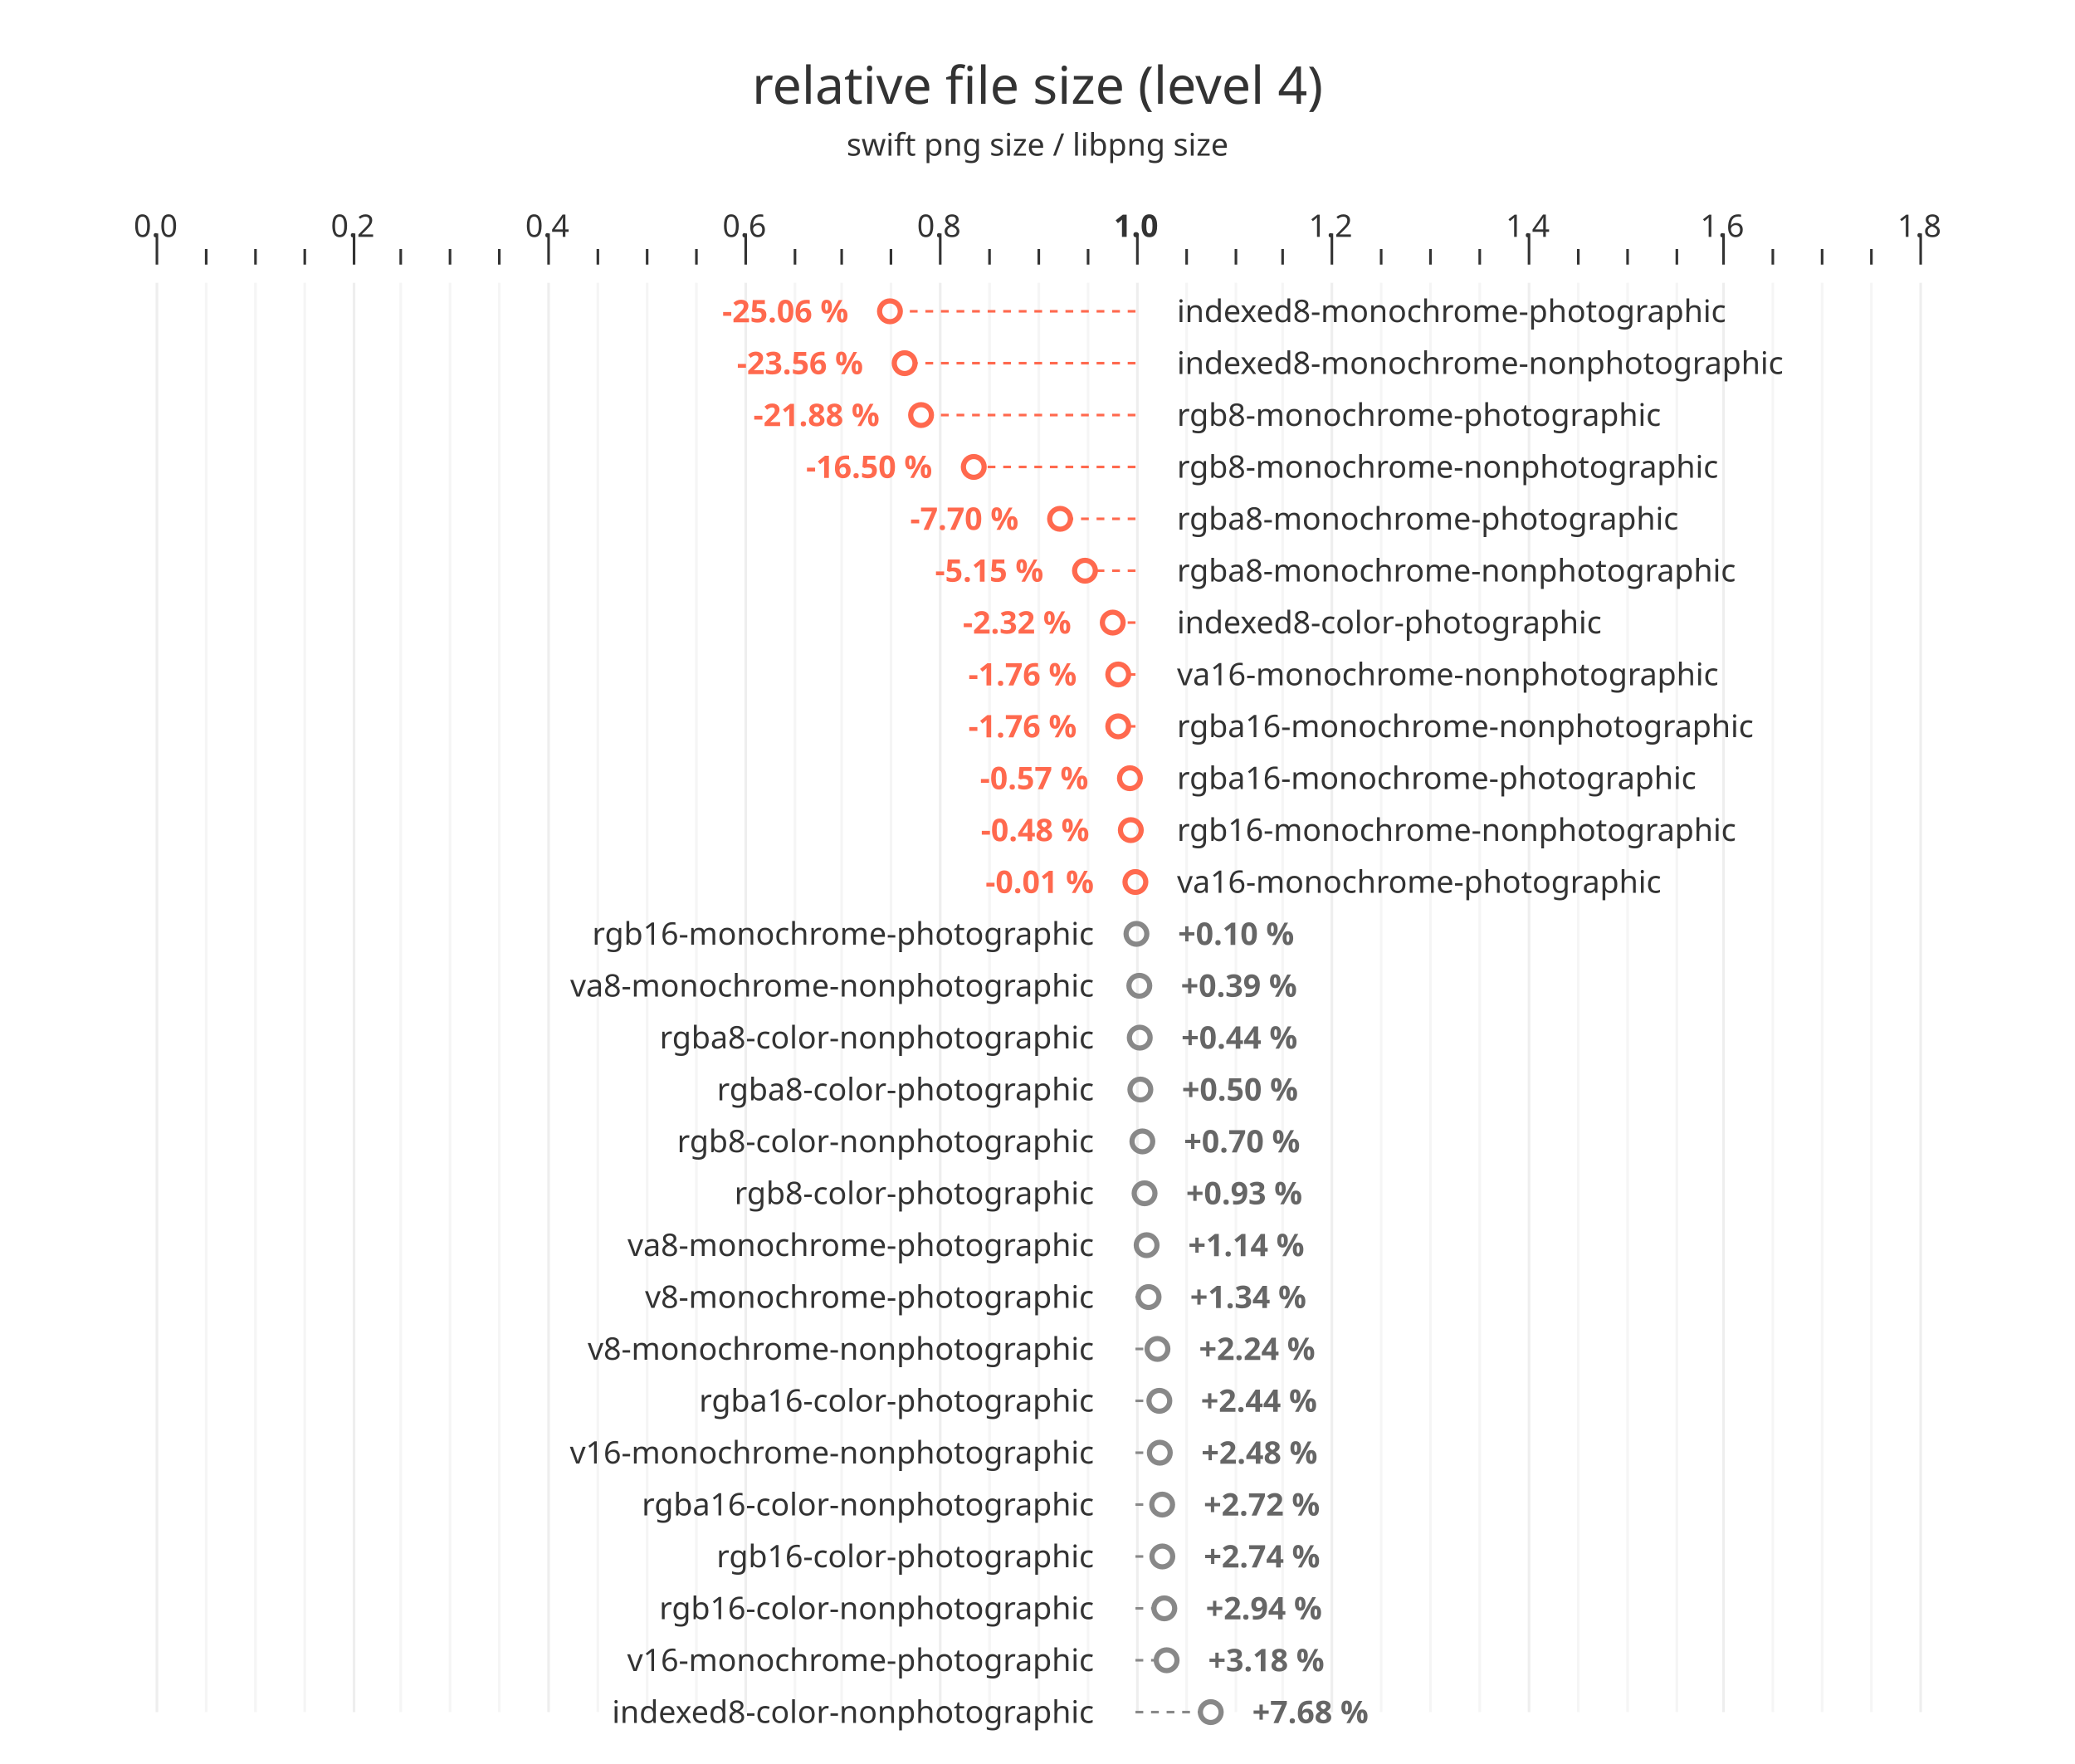
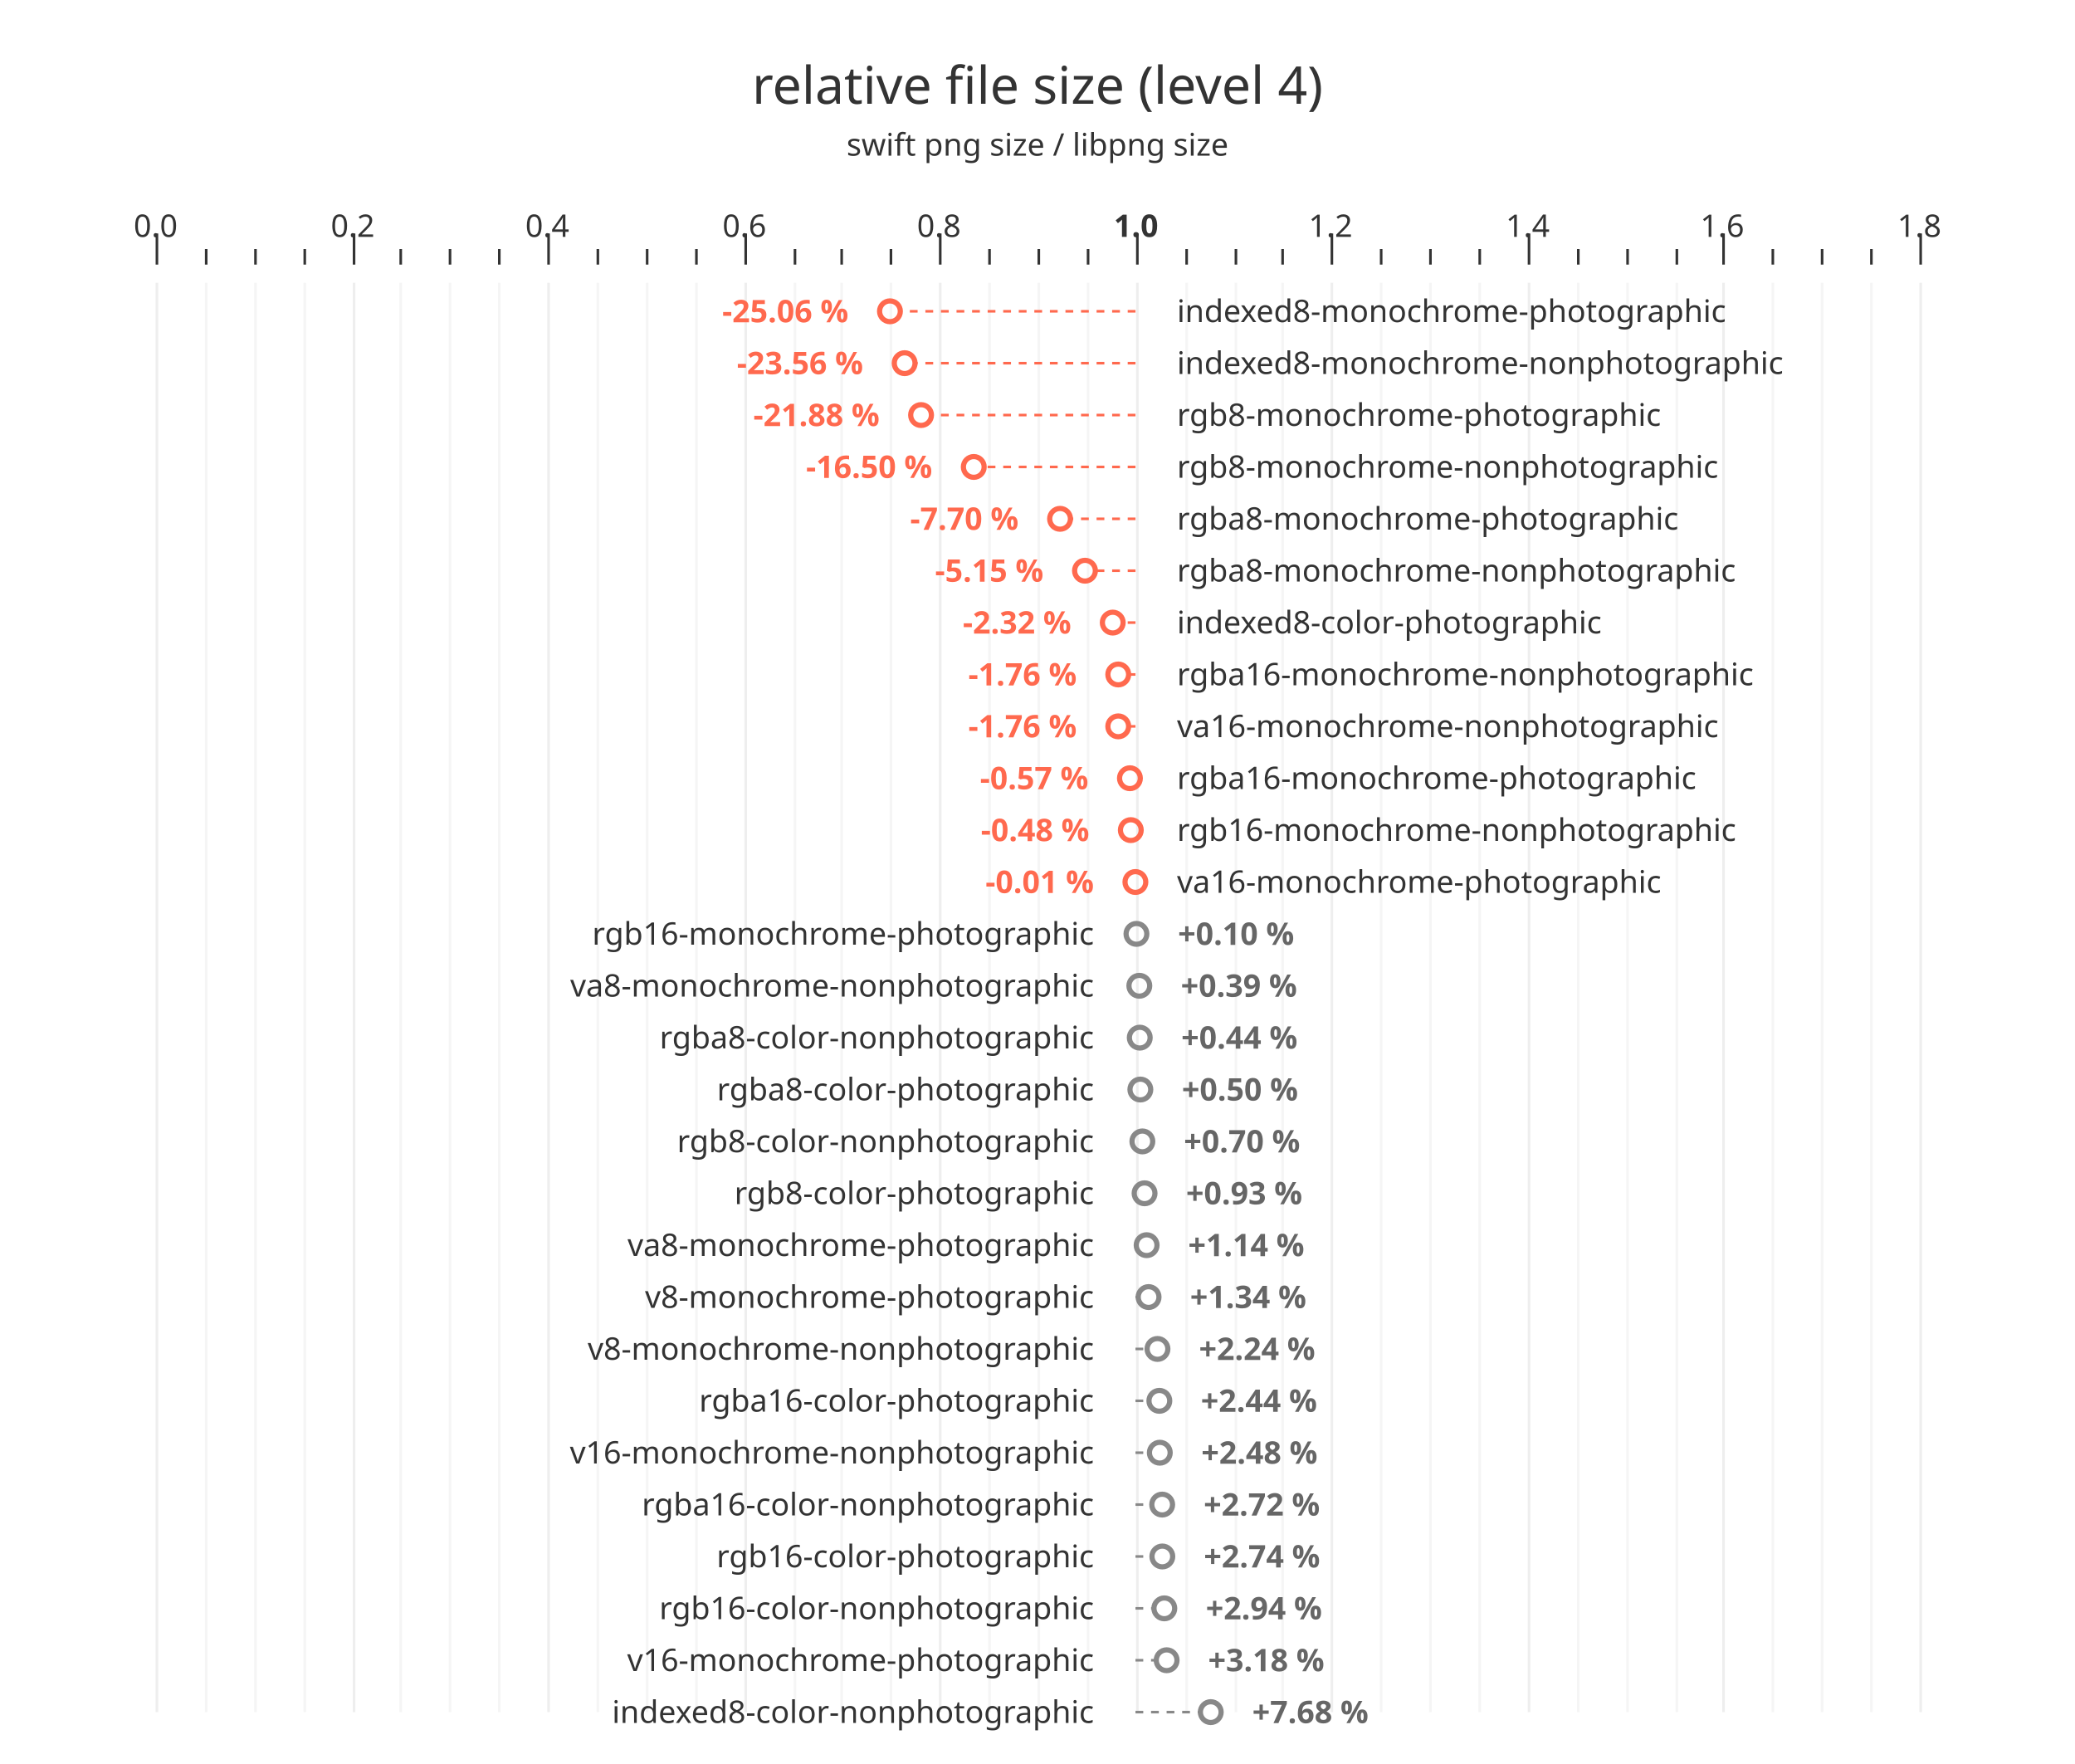
<svg xmlns="http://www.w3.org/2000/svg" width="800" height="680" viewBox="0 0 800 680">
  <style type="text/css">
    
        
    rect.background 
    {
        fill:   white;
    }
    
    path.grid 
    {
        stroke-width: 1px;
        fill:   none;
    }
    path.grid-major 
    {
        stroke: #eeeeeeff;
    }
    path.grid-minor 
    {
        stroke: #f5f5f5ff;
    }
    
    path.tick 
    {
        stroke-width: 1px;
        stroke: #333333ff;
        fill:   none;
    }
    
    path.stem 
    {
        stroke-width: 1px;
        stroke-dasharray: 3 3;
    }
    circle.dot 
    {
        stroke-width: 2px;
        stroke: #666;
        fill:   none;
    }
    
    text
    {
        fill: #333333ff;
        font-family: 'SF Mono';
    }
    text.label-numeric 
    {
        font-size: 12px;
    }
    text.label-numeric.unity 
    {
        font-weight: 700;
    }
    text.label-x 
    {
        text-anchor: middle; 
        dominant-baseline: text-top;
    }
    
    text.label-legend, text.label-percent
    {
        font-size: 12px;
        dominant-baseline: middle;
    }
    text.label-percent 
    {
        font-weight: 700;
    }
    text.label-legend.better, text.label-percent.worse 
    {
        text-anchor: begin; 
    }
    text.label-legend.worse, text.label-percent.better 
    {
        text-anchor: end; 
    }
    
    text.title, text.subtitle 
    {
        text-anchor: middle; 
    }
    text.title 
    {
        font-size: 20px;
    }
    text.subtitle 
    {
        font-size: 12px;
    }
    
    circle.better, path.stem.better
    {
        stroke: #ff694eff
    }
    circle.worse, path.stem.worse
    {
        stroke: #888888ff
    }
    text.label-percent.better 
    {
        fill: #ff694eff
    }
    text.label-percent.worse 
    {
        fill: #666666ff
    }
    
    
</style>
  <rect width="800" height="680" class="background" />
  <path class="grid grid-minor" d="M 79.5,660 L 79.5,109" />
  <path class="grid grid-minor" d="M 98.5,660 L 98.5,109" />
  <path class="grid grid-minor" d="M 117.5,660 L 117.5,109" />
  <path class="grid grid-minor" d="M 154.5,660 L 154.5,109" />
  <path class="grid grid-minor" d="M 173.5,660 L 173.5,109" />
  <path class="grid grid-minor" d="M 192.5,660 L 192.5,109" />
  <path class="grid grid-minor" d="M 230.5,660 L 230.5,109" />
  <path class="grid grid-minor" d="M 249.5,660 L 249.5,109" />
  <path class="grid grid-minor" d="M 268.5,660 L 268.5,109" />
  <path class="grid grid-minor" d="M 306.5,660 L 306.5,109" />
  <path class="grid grid-minor" d="M 324.5,660 L 324.5,109" />
  <path class="grid grid-minor" d="M 343.5,660 L 343.5,109" />
  <path class="grid grid-minor" d="M 381.5,660 L 381.5,109" />
  <path class="grid grid-minor" d="M 400.5,660 L 400.5,109" />
  <path class="grid grid-minor" d="M 419.5,660 L 419.5,109" />
  <path class="grid grid-minor" d="M 457.5,660 L 457.5,109" />
  <path class="grid grid-minor" d="M 476.5,660 L 476.5,109" />
  <path class="grid grid-minor" d="M 494.5,660 L 494.5,109" />
  <path class="grid grid-minor" d="M 532.5,660 L 532.5,109" />
  <path class="grid grid-minor" d="M 551.5,660 L 551.5,109" />
  <path class="grid grid-minor" d="M 570.5,660 L 570.5,109" />
  <path class="grid grid-minor" d="M 608.5,660 L 608.5,109" />
  <path class="grid grid-minor" d="M 627.5,660 L 627.5,109" />
  <path class="grid grid-minor" d="M 646.5,660 L 646.5,109" />
  <path class="grid grid-minor" d="M 683.5,660 L 683.5,109" />
  <path class="grid grid-minor" d="M 702.5,660 L 702.5,109" />
  <path class="grid grid-minor" d="M 721.5,660 L 721.5,109" />
  <path class="grid grid-major" d="M 60.5,660 L 60.5,109" />
  <path class="grid grid-major" d="M 136.5,660 L 136.5,109" />
  <path class="grid grid-major" d="M 211.5,660 L 211.5,109" />
  <path class="grid grid-major" d="M 287.5,660 L 287.5,109" />
  <path class="grid grid-major" d="M 362.5,660 L 362.5,109" />
  <path class="grid grid-major" d="M 438.5,660 L 438.5,109" />
  <path class="grid grid-major" d="M 513.5,660 L 513.5,109" />
  <path class="grid grid-major" d="M 589.5,660 L 589.5,109" />
  <path class="grid grid-major" d="M 664.5,660 L 664.5,109" />
  <path class="grid grid-major" d="M 740.5,660 L 740.5,109" />
  <path class="tick" d="M 60.5,102 L 60.5,90" />
  <path class="tick" d="M 79.5,102 L 79.5,96" />
  <path class="tick" d="M 98.5,102 L 98.5,96" />
  <path class="tick" d="M 117.5,102 L 117.5,96" />
  <path class="tick" d="M 136.5,102 L 136.5,90" />
  <path class="tick" d="M 154.5,102 L 154.5,96" />
  <path class="tick" d="M 173.5,102 L 173.5,96" />
  <path class="tick" d="M 192.5,102 L 192.5,96" />
  <path class="tick" d="M 211.5,102 L 211.5,90" />
  <path class="tick" d="M 230.5,102 L 230.5,96" />
  <path class="tick" d="M 249.5,102 L 249.5,96" />
  <path class="tick" d="M 268.5,102 L 268.5,96" />
  <path class="tick" d="M 287.5,102 L 287.5,90" />
  <path class="tick" d="M 306.5,102 L 306.5,96" />
  <path class="tick" d="M 324.5,102 L 324.5,96" />
  <path class="tick" d="M 343.5,102 L 343.5,96" />
  <path class="tick" d="M 362.5,102 L 362.5,90" />
  <path class="tick" d="M 381.5,102 L 381.5,96" />
  <path class="tick" d="M 400.5,102 L 400.5,96" />
  <path class="tick" d="M 419.5,102 L 419.5,96" />
  <path class="tick" d="M 438.5,102 L 438.5,90" />
  <path class="tick" d="M 457.5,102 L 457.5,96" />
  <path class="tick" d="M 476.5,102 L 476.5,96" />
  <path class="tick" d="M 494.5,102 L 494.5,96" />
  <path class="tick" d="M 513.5,102 L 513.5,90" />
  <path class="tick" d="M 532.5,102 L 532.5,96" />
  <path class="tick" d="M 551.5,102 L 551.5,96" />
  <path class="tick" d="M 570.5,102 L 570.5,96" />
  <path class="tick" d="M 589.5,102 L 589.5,90" />
  <path class="tick" d="M 608.5,102 L 608.5,96" />
  <path class="tick" d="M 627.5,102 L 627.5,96" />
  <path class="tick" d="M 646.5,102 L 646.5,96" />
  <path class="tick" d="M 664.5,102 L 664.5,90" />
  <path class="tick" d="M 683.5,102 L 683.5,96" />
  <path class="tick" d="M 702.5,102 L 702.5,96" />
  <path class="tick" d="M 721.5,102 L 721.5,96" />
  <path class="tick" d="M 740.5,102 L 740.5,90" />
  <text x="60" y="82" class="label-numeric label-x">0.0</text>
  <text x="136" y="82" class="label-numeric label-x">0.2</text>
  <text x="211" y="82" class="label-numeric label-x">0.4</text>
  <text x="287" y="82" class="label-numeric label-x">0.6</text>
  <text x="362" y="82" class="label-numeric label-x">0.8</text>
  <text x="438" y="82" class="label-numeric label-x unity">1.0</text>
  <text x="513" y="82" class="label-numeric label-x">1.2</text>
  <text x="589" y="82" class="label-numeric label-x">1.4</text>
  <text x="664" y="82" class="label-numeric label-x">1.6</text>
  <text x="740" y="82" class="label-numeric label-x">1.8</text>
  <text x="400" y="40" class="title">relative file size (level 4)</text>
  <text x="400" y="60" class="subtitle">swift png size / libpng size </text>
  <text x="453.778" y="120.0" class="label-legend better">indexed8-monochrome-photographic</text>
  <text x="453.778" y="140.0" class="label-legend better">indexed8-monochrome-nonphotographic</text>
  <text x="453.778" y="160.0" class="label-legend better">rgb8-monochrome-photographic</text>
  <text x="453.778" y="180.0" class="label-legend better">rgb8-monochrome-nonphotographic</text>
  <text x="453.778" y="200.0" class="label-legend better">rgba8-monochrome-photographic</text>
  <text x="453.778" y="220.0" class="label-legend better">rgba8-monochrome-nonphotographic</text>
  <text x="453.778" y="240.0" class="label-legend better">indexed8-color-photographic</text>
-   <text x="453.778" y="260.0" class="label-legend better">va16-monochrome-nonphotographic</text>
-   <text x="453.778" y="280.0" class="label-legend better">rgba16-monochrome-nonphotographic</text>
+   <text x="453.778" y="260.0" class="label-legend better">rgba16-monochrome-nonphotographic</text>
+   <text x="453.778" y="280.0" class="label-legend better">va16-monochrome-nonphotographic</text>
  <text x="453.778" y="300.0" class="label-legend better">rgba16-monochrome-photographic</text>
  <text x="453.778" y="320.0" class="label-legend better">rgb16-monochrome-nonphotographic</text>
  <text x="453.778" y="340.0" class="label-legend better">va16-monochrome-photographic</text>
  <text x="421.778" y="360.0" class="label-legend worse">rgb16-monochrome-photographic</text>
  <text x="421.778" y="380.0" class="label-legend worse">va8-monochrome-nonphotographic</text>
  <text x="421.778" y="400.0" class="label-legend worse">rgba8-color-nonphotographic</text>
  <text x="421.778" y="420.0" class="label-legend worse">rgba8-color-photographic</text>
  <text x="421.778" y="440.0" class="label-legend worse">rgb8-color-nonphotographic</text>
  <text x="421.778" y="460.0" class="label-legend worse">rgb8-color-photographic</text>
  <text x="421.778" y="480.0" class="label-legend worse">va8-monochrome-photographic</text>
  <text x="421.778" y="500.0" class="label-legend worse">v8-monochrome-photographic</text>
  <text x="421.778" y="520.0" class="label-legend worse">v8-monochrome-nonphotographic</text>
  <text x="421.778" y="540.0" class="label-legend worse">rgba16-color-photographic</text>
  <text x="421.778" y="560.0" class="label-legend worse">v16-monochrome-nonphotographic</text>
  <text x="421.778" y="580.0" class="label-legend worse">rgba16-color-nonphotographic</text>
  <text x="421.778" y="600.0" class="label-legend worse">rgb16-color-photographic</text>
  <text x="421.778" y="620.0" class="label-legend worse">rgb16-color-nonphotographic</text>
  <text x="421.778" y="640.0" class="label-legend worse">v16-monochrome-photographic</text>
  <text x="421.778" y="660.0" class="label-legend worse">indexed8-color-nonphotographic</text>
  <text x="327.111" y="120.0" class="label-percent better">-25.06 %</text>
  <text x="332.777" y="140.0" class="label-percent better">-23.56 %</text>
  <text x="339.108" y="160.0" class="label-percent better">-21.88 %</text>
  <text x="359.426" y="180.0" class="label-percent better">-16.50 %</text>
  <text x="392.698" y="200.0" class="label-percent better">-7.70 %</text>
  <text x="402.307" y="220.0" class="label-percent better">-5.15 %</text>
  <text x="413.007" y="240.0" class="label-percent better">-2.32 %</text>
  <text x="415.132" y="260.0" class="label-percent better">-1.76 %</text>
  <text x="415.132" y="280.0" class="label-percent better">-1.76 %</text>
  <text x="419.634" y="300.0" class="label-percent better">-0.57 %</text>
  <text x="419.975" y="320.0" class="label-percent better">-0.48 %</text>
  <text x="421.741" y="340.0" class="label-percent better">-0.01 %</text>
  <text x="454.148" y="360.0" class="label-percent worse">+0.10 %</text>
  <text x="455.258" y="380.0" class="label-percent worse">+0.39 %</text>
  <text x="455.425" y="400.0" class="label-percent worse">+0.44 %</text>
  <text x="455.651" y="420.0" class="label-percent worse">+0.50 %</text>
  <text x="456.429" y="440.0" class="label-percent worse">+0.70 %</text>
  <text x="457.28" y="460.0" class="label-percent worse">+0.93 %</text>
  <text x="458.074" y="480.0" class="label-percent worse">+1.14 %</text>
  <text x="458.828" y="500.0" class="label-percent worse">+1.34 %</text>
  <text x="462.257" y="520.0" class="label-percent worse">+2.24 %</text>
  <text x="462.977" y="540.0" class="label-percent worse">+2.44 %</text>
  <text x="463.152" y="560.0" class="label-percent worse">+2.48 %</text>
  <text x="464.067" y="580.0" class="label-percent worse">+2.72 %</text>
  <text x="464.127" y="600.0" class="label-percent worse">+2.74 %</text>
  <text x="464.891" y="620.0" class="label-percent worse">+2.94 %</text>
  <text x="465.785" y="640.0" class="label-percent worse">+3.18 %</text>
  <text x="482.796" y="660.0" class="label-percent worse">+7.68 %</text>
  <path class="stem better" d="M 437.778,120.0 L 347.111,120.0" />
  <path class="stem better" d="M 437.778,140.0 L 352.777,140.0" />
  <path class="stem better" d="M 437.778,160.0 L 359.108,160.0" />
  <path class="stem better" d="M 437.778,180.0 L 379.426,180.0" />
  <path class="stem better" d="M 437.778,200.0 L 412.698,200.0" />
  <path class="stem better" d="M 437.778,220.0 L 422.307,220.0" />
  <path class="stem better" d="M 437.778,240.0 L 433.007,240.0" />
  <path class="stem better" d="M 437.778,260.0 L 435.132,260.0" />
  <path class="stem better" d="M 437.778,280.0 L 435.132,280.0" />
  <path class="stem worse" d="M 437.778,480.0 L 438.074,480.0" />
  <path class="stem worse" d="M 437.778,500.0 L 438.828,500.0" />
  <path class="stem worse" d="M 437.778,520.0 L 442.257,520.0" />
  <path class="stem worse" d="M 437.778,540.0 L 442.977,540.0" />
  <path class="stem worse" d="M 437.778,560.0 L 443.152,560.0" />
  <path class="stem worse" d="M 437.778,580.0 L 444.067,580.0" />
  <path class="stem worse" d="M 437.778,600.0 L 444.127,600.0" />
  <path class="stem worse" d="M 437.778,620.0 L 444.891,620.0" />
  <path class="stem worse" d="M 437.778,640.0 L 445.785,640.0" />
  <path class="stem worse" d="M 437.778,660.0 L 462.796,660.0" />
  <circle class="dot better" cx="343.111" cy="120.0" r="4" />
  <circle class="dot better" cx="348.777" cy="140.0" r="4" />
  <circle class="dot better" cx="355.108" cy="160.0" r="4" />
  <circle class="dot better" cx="375.426" cy="180.0" r="4" />
  <circle class="dot better" cx="408.698" cy="200.0" r="4" />
  <circle class="dot better" cx="418.307" cy="220.0" r="4" />
  <circle class="dot better" cx="429.007" cy="240.0" r="4" />
  <circle class="dot better" cx="431.132" cy="260.0" r="4" />
  <circle class="dot better" cx="431.132" cy="280.0" r="4" />
  <circle class="dot better" cx="435.634" cy="300.0" r="4" />
  <circle class="dot better" cx="435.975" cy="320.0" r="4" />
  <circle class="dot better" cx="437.741" cy="340.0" r="4" />
  <circle class="dot worse" cx="438.148" cy="360.0" r="4" />
  <circle class="dot worse" cx="439.258" cy="380.0" r="4" />
  <circle class="dot worse" cx="439.425" cy="400.0" r="4" />
  <circle class="dot worse" cx="439.651" cy="420.0" r="4" />
  <circle class="dot worse" cx="440.429" cy="440.0" r="4" />
  <circle class="dot worse" cx="441.28" cy="460.0" r="4" />
  <circle class="dot worse" cx="442.074" cy="480.0" r="4" />
  <circle class="dot worse" cx="442.828" cy="500.0" r="4" />
  <circle class="dot worse" cx="446.257" cy="520.0" r="4" />
  <circle class="dot worse" cx="446.977" cy="540.0" r="4" />
  <circle class="dot worse" cx="447.152" cy="560.0" r="4" />
  <circle class="dot worse" cx="448.067" cy="580.0" r="4" />
  <circle class="dot worse" cx="448.127" cy="600.0" r="4" />
  <circle class="dot worse" cx="448.891" cy="620.0" r="4" />
  <circle class="dot worse" cx="449.785" cy="640.0" r="4" />
  <circle class="dot worse" cx="466.796" cy="660.0" r="4" />
</svg>
